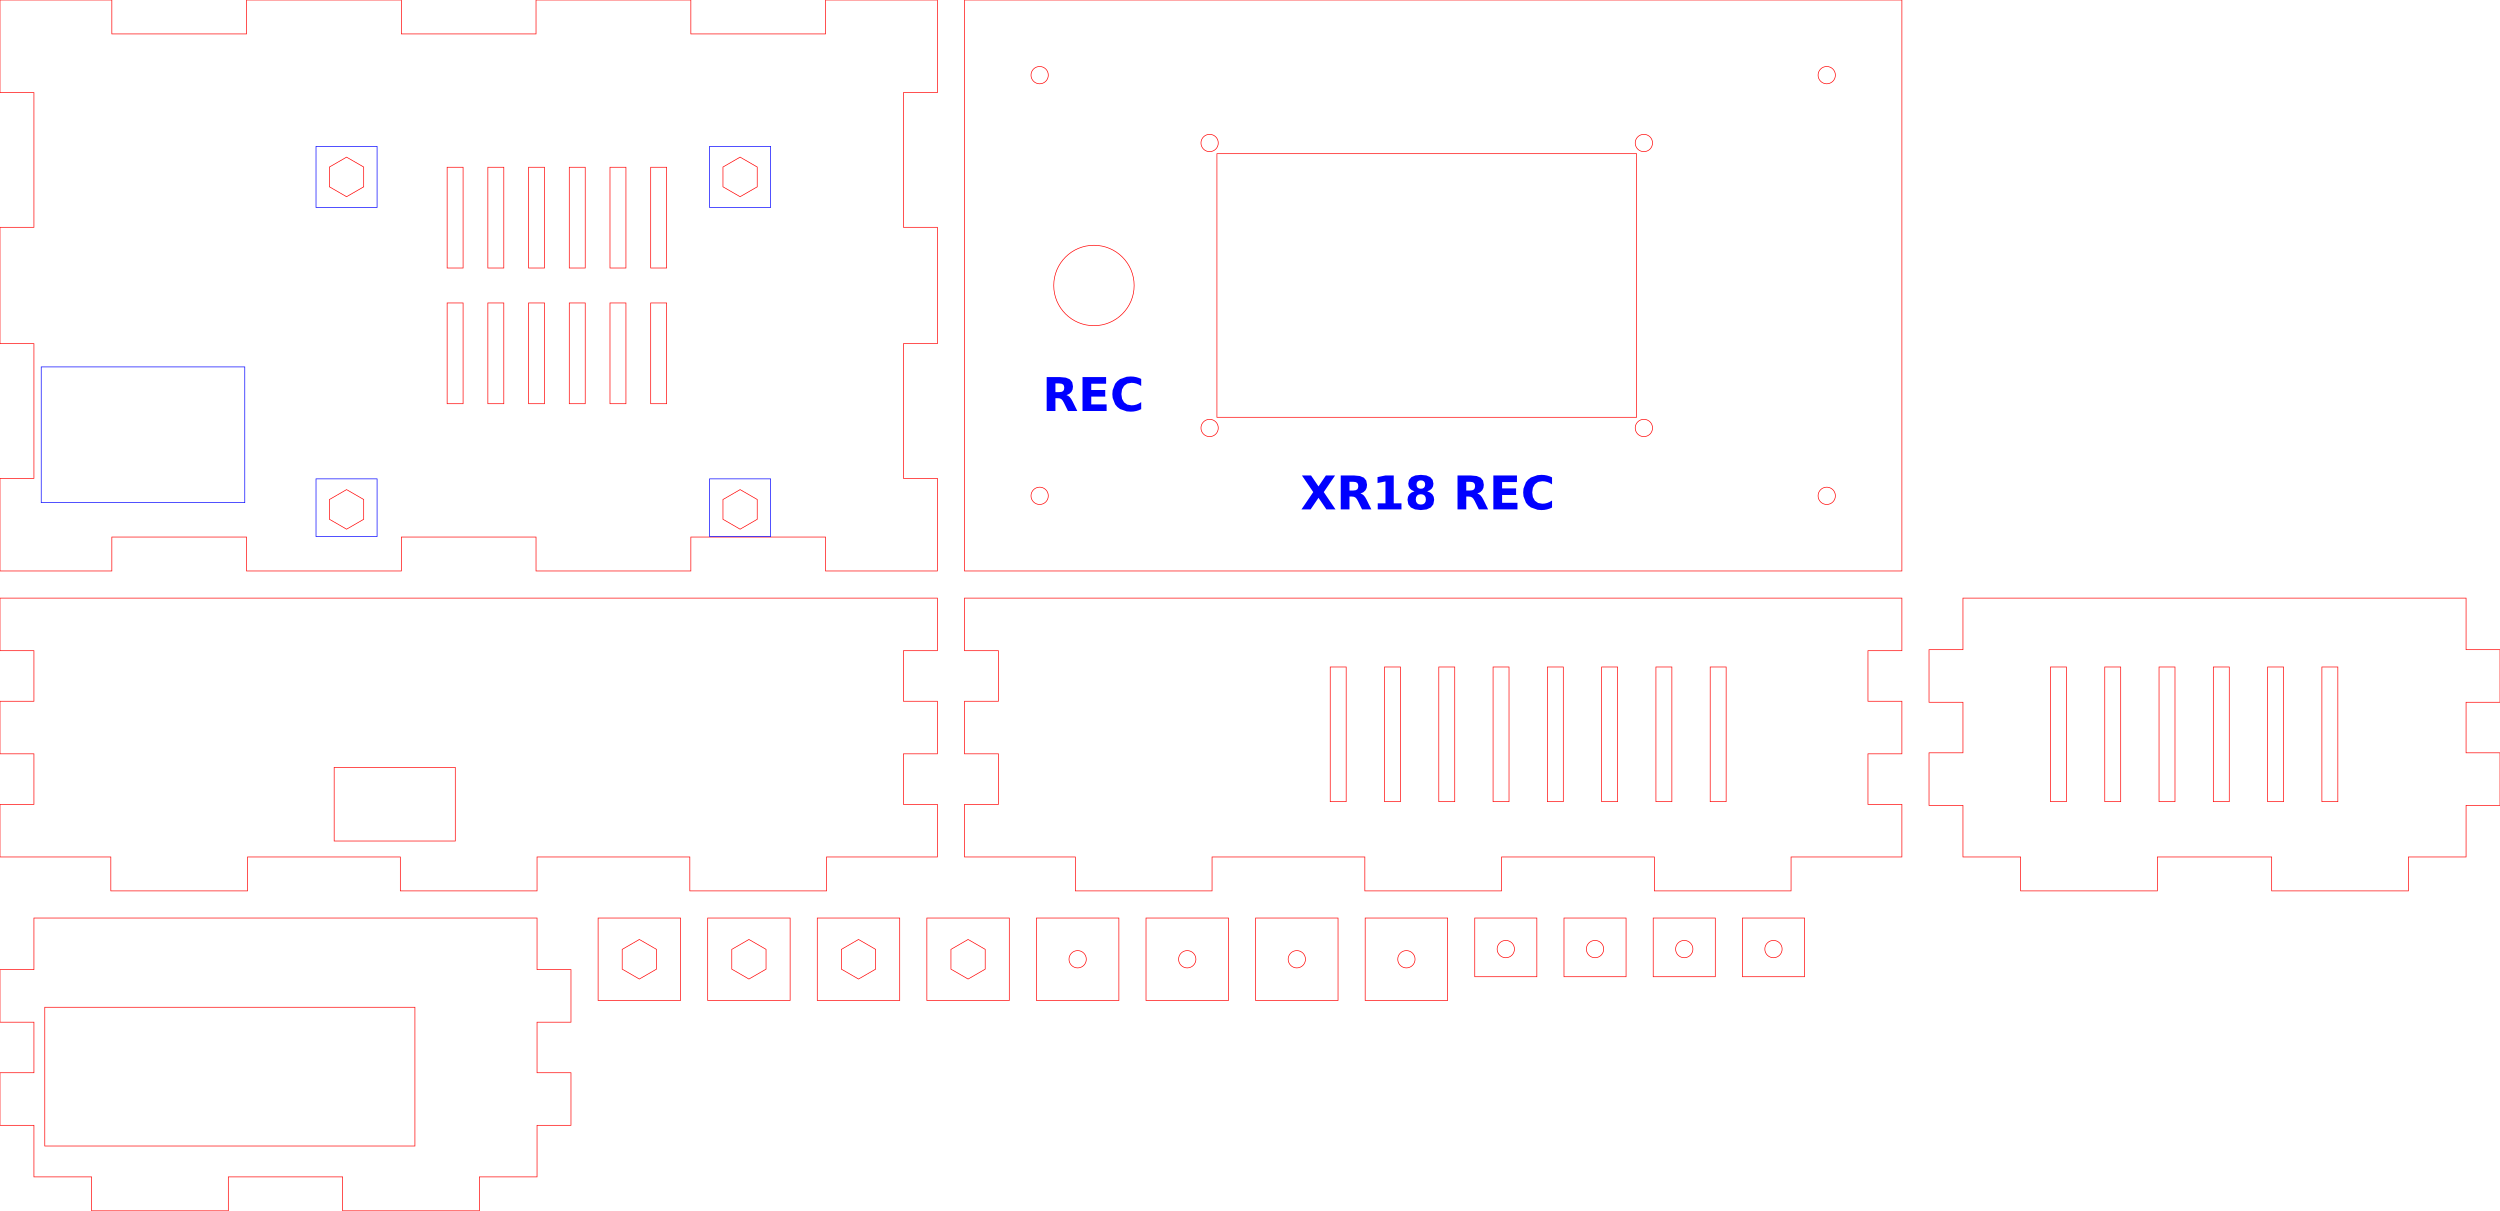
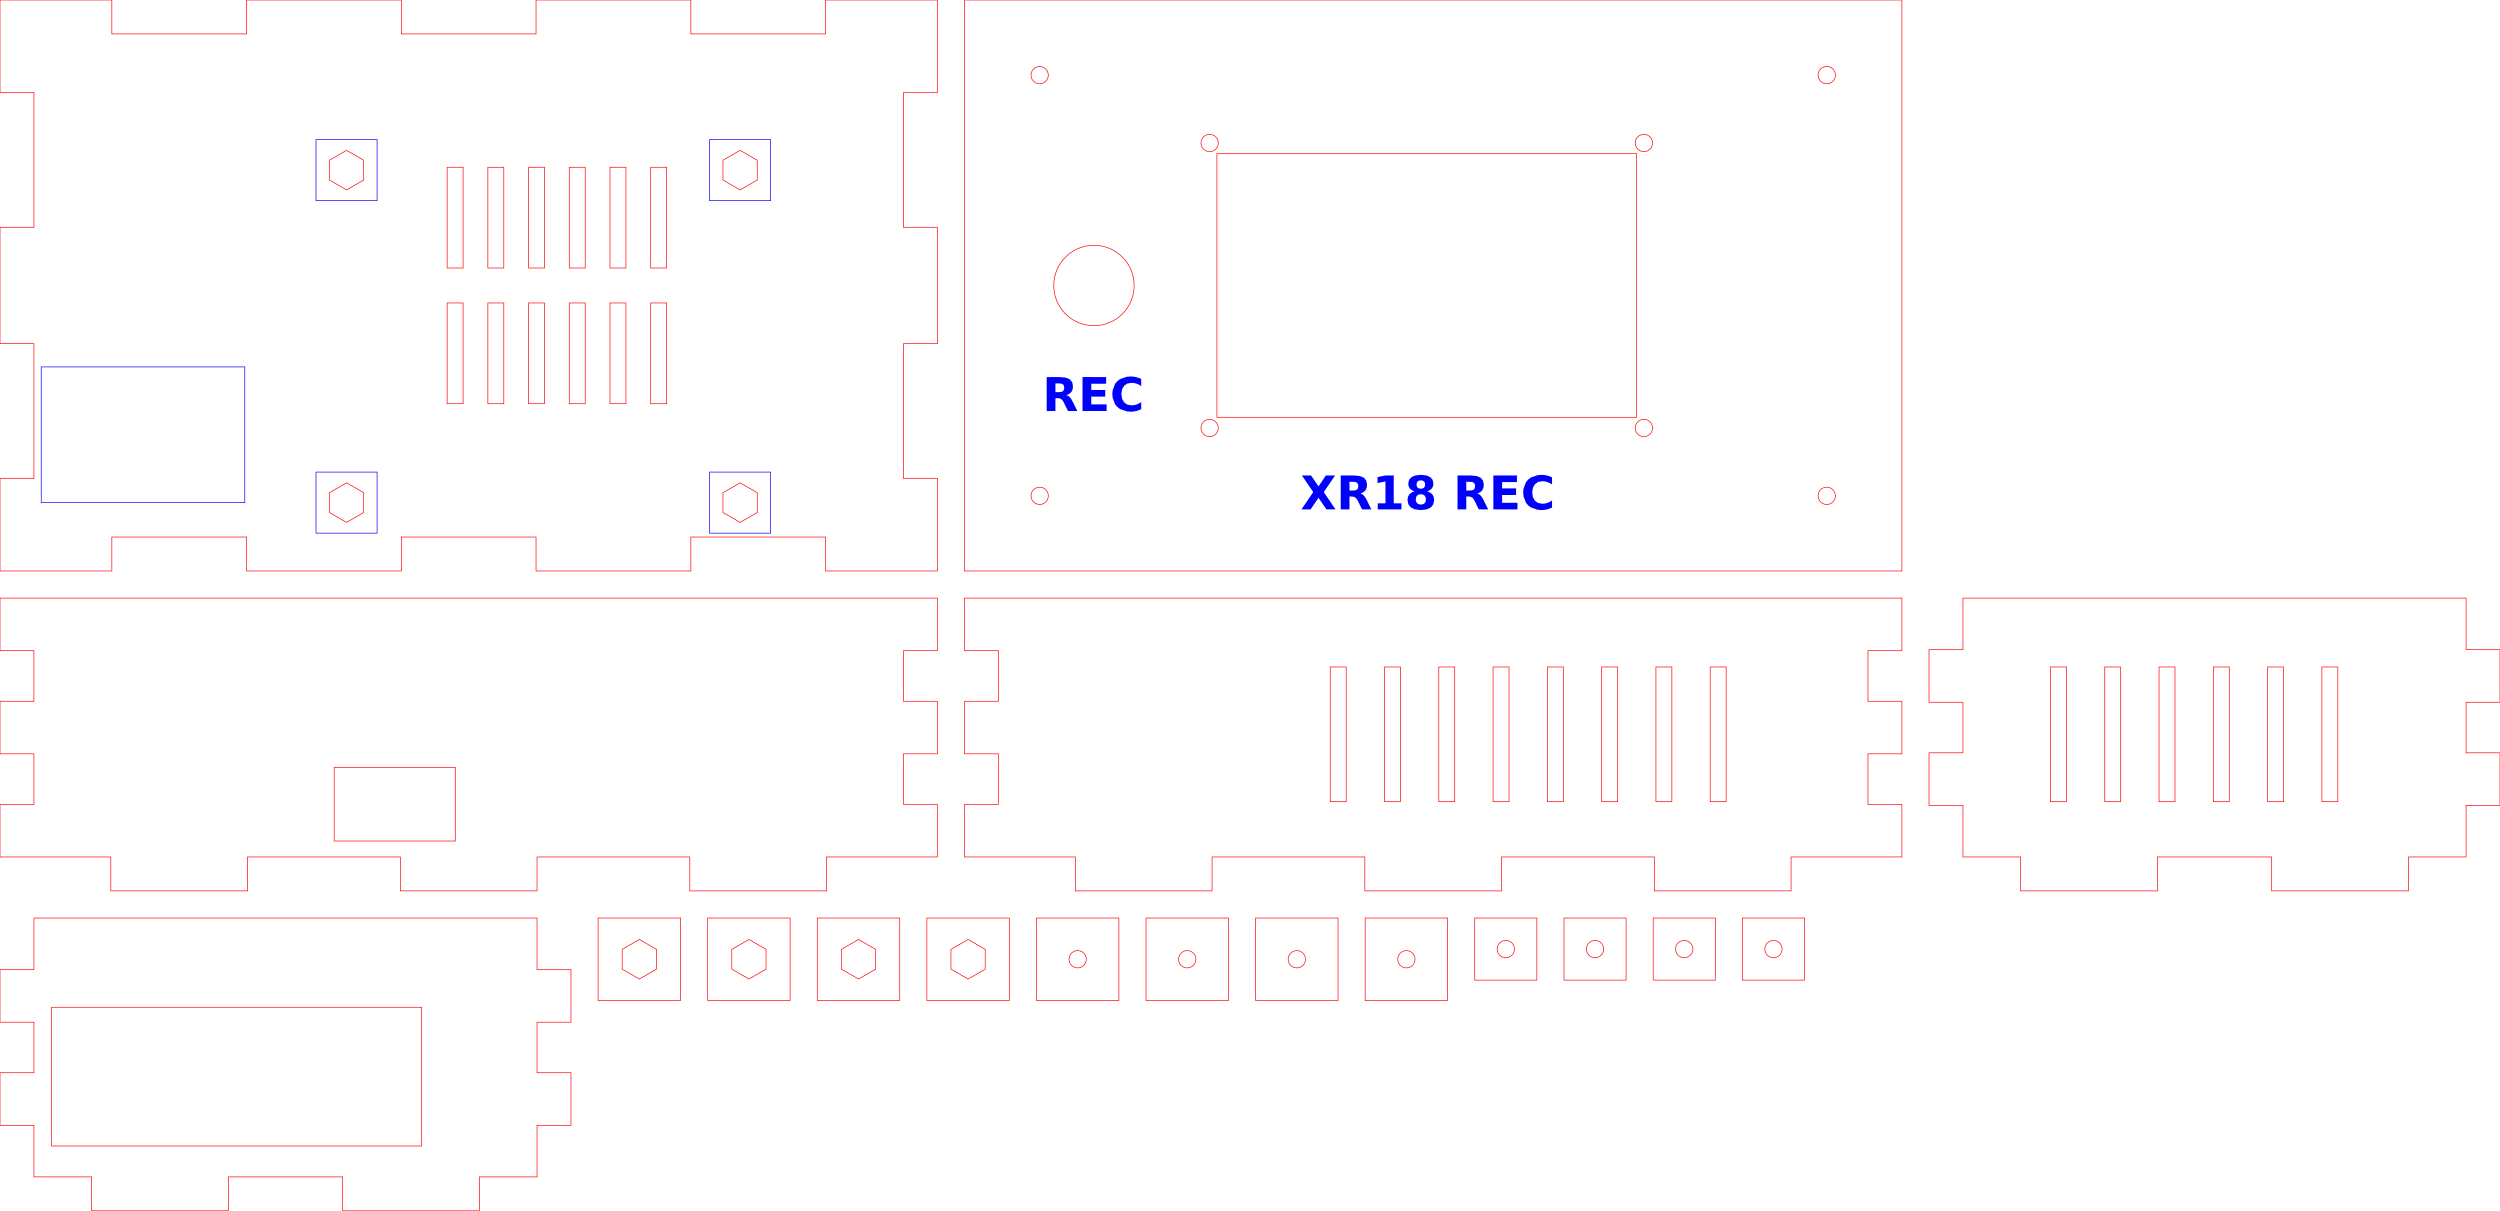
<svg xmlns="http://www.w3.org/2000/svg" width="368.45mm" height="178.45mm" viewBox="0 0 368.45 178.45">
  <g id="fond" fill="none" stroke="#ff0000" stroke-width="0.1">
    <path d="M 0.000 84.150 L 16.483 84.150 L 16.483 79.150 L 36.333 79.150 L 36.333 84.150 L 59.150 84.150 L 59.150 79.150 L 79.000 79.150 L 79.000 84.150 L 101.817 84.150 L 101.817 79.150 L 121.667 79.150 L 121.667 84.150 L 138.150 84.150 L 138.150 70.500 L 133.150 70.500 L 133.150 50.650 L 138.150 50.650 L 138.150 33.500 L 133.150 33.500 L 133.150 13.650 L 138.150 13.650 L 138.150 0.000 L 121.667 0.000 L 121.667 5.000 L 101.817 5.000 L 101.817 0.000 L 79.000 0.000 L 79.000 5.000 L 59.150 5.000 L 59.150 0.000 L 36.333 0.000 L 36.333 5.000 L 16.483 5.000 L 16.483 0.000 L 0.000 0.000 L 0.000 13.650 L 5.000 13.650 L 5.000 33.500 L 0.000 33.500 L 0.000 50.650 L 5.000 50.650 L 5.000 70.500 L 0.000 70.500 Z" />
-     <path d="M 51.075 72.159 L 48.550 73.617 L 48.550 76.533 L 51.075 77.991 L 53.600 76.533 L 53.600 73.617 Z" />
-     <path d="M 109.075 72.159 L 106.550 73.617 L 106.550 76.533 L 109.075 77.991 L 111.600 76.533 L 111.600 73.617 Z" />
-     <path d="M 51.075 23.159 L 48.550 24.617 L 48.550 27.533 L 51.075 28.991 L 53.600 27.533 L 53.600 24.617 Z" />
-     <path d="M 109.075 23.159 L 106.550 24.617 L 106.550 27.533 L 109.075 28.991 L 111.600 27.533 L 111.600 24.617 Z" />
+     <path d="M 51.075 71.159 L 48.550 72.617 L 48.550 75.533 L 51.075 76.991 L 53.600 75.533 L 53.600 72.617 Z" />
+     <path d="M 109.075 71.159 L 106.550 72.617 L 106.550 75.533 L 109.075 76.991 L 111.600 75.533 L 111.600 72.617 Z" />
+     <path d="M 51.075 22.159 L 48.550 23.617 L 48.550 26.533 L 51.075 27.991 L 53.600 26.533 L 53.600 23.617 Z" />
+     <path d="M 109.075 22.159 L 106.550 23.617 L 106.550 26.533 L 109.075 27.991 L 111.600 26.533 L 111.600 23.617 Z" />
    <path d="M 65.900 59.500 L 68.250 59.500 L 68.250 44.650 L 65.900 44.650 Z" />
    <path d="M 65.900 39.500 L 68.250 39.500 L 68.250 24.650 L 65.900 24.650 Z" />
    <path d="M 71.900 59.500 L 74.250 59.500 L 74.250 44.650 L 71.900 44.650 Z" />
    <path d="M 71.900 39.500 L 74.250 39.500 L 74.250 24.650 L 71.900 24.650 Z" />
    <path d="M 77.900 59.500 L 80.250 59.500 L 80.250 44.650 L 77.900 44.650 Z" />
    <path d="M 77.900 39.500 L 80.250 39.500 L 80.250 24.650 L 77.900 24.650 Z" />
    <path d="M 83.900 59.500 L 86.250 59.500 L 86.250 44.650 L 83.900 44.650 Z" />
    <path d="M 83.900 39.500 L 86.250 39.500 L 86.250 24.650 L 83.900 24.650 Z" />
    <path d="M 89.900 59.500 L 92.250 59.500 L 92.250 44.650 L 89.900 44.650 Z" />
    <path d="M 89.900 39.500 L 92.250 39.500 L 92.250 24.650 L 89.900 24.650 Z" />
    <path d="M 95.900 59.500 L 98.250 59.500 L 98.250 44.650 L 95.900 44.650 Z" />
    <path d="M 95.900 39.500 L 98.250 39.500 L 98.250 24.650 L 95.900 24.650 Z" />
    <path stroke="#0000ff" d="M 6.075 74.075 L 36.075 74.075 L 36.075 54.075 L 6.075 54.075 Z" />
-     <path stroke="#0000ff" d="M 46.575 79.075 L 55.575 79.075 L 55.575 70.575 L 46.575 70.575 Z" />
-     <path stroke="#0000ff" d="M 104.575 79.075 L 113.575 79.075 L 113.575 70.575 L 104.575 70.575 Z" />
-     <path stroke="#0000ff" d="M 46.575 30.575 L 55.575 30.575 L 55.575 21.575 L 46.575 21.575 Z" />
-     <path stroke="#0000ff" d="M 104.575 30.575 L 113.575 30.575 L 113.575 21.575 L 104.575 21.575 Z" />
+     <path stroke="#0000ff" d="M 46.575 78.575 L 55.575 78.575 L 55.575 69.575 L 46.575 69.575 Z" />
+     <path stroke="#0000ff" d="M 104.575 78.575 L 113.575 78.575 L 113.575 69.575 L 104.575 69.575 Z" />
+     <path stroke="#0000ff" d="M 46.575 29.575 L 55.575 29.575 L 55.575 20.575 L 46.575 20.575 Z" />
+     <path stroke="#0000ff" d="M 104.575 29.575 L 113.575 29.575 L 113.575 20.575 L 104.575 20.575 Z" />
  </g>
  <g id="couvercle" fill="none" stroke="#ff0000" stroke-width="0.1">
    <path d="M 142.150 84.150 L 280.300 84.150 L 280.300 0.000 L 142.150 0.000 Z" />
    <circle cx="153.225" cy="73.075" r="1.275" />
    <circle cx="153.225" cy="11.075" r="1.275" />
    <circle cx="269.225" cy="73.075" r="1.275" />
    <circle cx="269.225" cy="11.075" r="1.275" />
    <circle cx="161.225" cy="42.075" r="5.925" />
    <path d="M 179.350 61.500 L 241.200 61.500 L 241.200 22.650 L 179.350 22.650 Z" />
    <circle cx="178.275" cy="63.075" r="1.275" />
    <circle cx="178.275" cy="21.075" r="1.275" />
    <circle cx="242.275" cy="63.075" r="1.275" />
    <circle cx="242.275" cy="21.075" r="1.275" />
    <path fill="#0000ff" stroke="none" fill-rule="evenodd" d="M 156.091 57.792 L 156.439 57.755 L 156.672 57.642 L 156.804 57.442 L 156.848 57.146 L 156.804 56.853 L 156.672 56.657 L 156.439 56.546 L 156.091 56.509 L 155.549 56.509 L 155.549 57.792 L 156.091 57.792 Z M 155.549 58.683 L 155.549 60.575 L 154.260 60.575 L 154.260 55.575 L 156.228 55.575 L 157.084 55.658 L 157.676 55.907 L 158.022 56.335 L 158.137 56.955 L 158.077 57.406 L 157.897 57.769 L 157.597 58.045 L 157.175 58.238 L 157.426 58.336 L 157.649 58.511 L 157.860 58.778 L 158.073 59.155 L 158.773 60.575 L 157.401 60.575 L 156.791 59.333 L 156.605 59.017 L 156.417 58.821 L 156.197 58.717 L 155.913 58.683 L 155.549 58.683 Z M 159.541 55.575 L 163.019 55.575 L 163.019 56.550 L 160.830 56.550 L 160.830 57.480 L 162.889 57.480 L 162.889 58.455 L 160.830 58.455 L 160.830 59.601 L 163.093 59.601 L 163.093 60.575 L 159.541 60.575 L 159.541 55.575 Z M 168.190 60.301 L 167.827 60.462 L 167.450 60.578 L 167.057 60.649 L 166.646 60.673 L 166.054 60.629 L 165.064 60.280 L 164.667 59.974 L 164.348 59.593 L 163.983 58.647 L 163.937 58.080 L 163.983 57.512 L 164.348 56.564 L 164.667 56.184 L 165.064 55.878 L 166.054 55.529 L 166.646 55.485 L 167.057 55.509 L 167.450 55.579 L 167.827 55.695 L 168.190 55.857 L 168.190 56.891 L 167.834 56.679 L 167.483 56.533 L 167.126 56.448 L 166.750 56.419 L 166.134 56.530 L 165.665 56.862 L 165.369 57.387 L 165.270 58.080 L 165.369 58.771 L 165.665 59.297 L 166.134 59.628 L 166.750 59.738 L 167.126 59.710 L 167.483 59.625 L 167.834 59.477 L 168.190 59.266 L 168.190 60.301 Z M 195.096 72.524 L 196.829 75.075 L 195.487 75.075 L 194.319 73.367 L 193.159 75.075 L 191.810 75.075 L 193.545 72.524 L 191.877 70.075 L 193.224 70.075 L 194.319 71.686 L 195.410 70.075 L 196.763 70.075 L 195.096 72.524 Z M 199.428 72.292 L 199.776 72.255 L 200.009 72.142 L 200.141 71.942 L 200.185 71.646 L 200.141 71.353 L 200.009 71.157 L 199.776 71.046 L 199.428 71.009 L 198.886 71.009 L 198.886 72.292 L 199.428 72.292 Z M 198.886 73.183 L 198.886 75.075 L 197.597 75.075 L 197.597 70.075 L 199.566 70.075 L 200.421 70.158 L 201.013 70.407 L 201.359 70.835 L 201.474 71.455 L 201.414 71.906 L 201.234 72.269 L 200.934 72.545 L 200.513 72.738 L 200.764 72.836 L 200.986 73.011 L 201.198 73.278 L 201.411 73.655 L 202.111 75.075 L 200.738 75.075 L 200.128 73.833 L 199.942 73.517 L 199.754 73.321 L 199.534 73.217 L 199.251 73.183 L 198.886 73.183 Z M 203.052 74.185 L 204.191 74.185 L 204.191 70.953 L 203.022 71.194 L 203.022 70.316 L 204.183 70.075 L 205.409 70.075 L 205.409 74.185 L 206.548 74.185 L 206.548 75.075 L 203.052 75.075 L 203.052 74.185 Z M 209.407 72.838 L 209.088 72.887 L 208.851 73.036 L 208.706 73.276 L 208.657 73.602 L 208.706 73.927 L 208.851 74.166 L 209.088 74.313 L 209.407 74.361 L 209.724 74.313 L 209.957 74.166 L 210.100 73.927 L 210.148 73.602 L 210.100 73.274 L 209.957 73.034 L 209.724 72.887 L 209.407 72.838 Z M 208.466 72.413 L 208.067 72.239 L 207.779 71.991 L 207.607 71.671 L 207.549 71.281 L 207.667 70.724 L 208.021 70.317 L 208.604 70.068 L 209.407 69.985 L 210.206 70.067 L 210.786 70.315 L 211.141 70.721 L 211.259 71.281 L 211.201 71.671 L 211.026 71.991 L 210.738 72.239 L 210.338 72.413 L 210.785 72.598 L 211.107 72.870 L 211.301 73.227 L 211.366 73.668 L 211.243 74.321 L 210.872 74.792 L 210.259 75.077 L 209.407 75.173 L 208.552 75.077 L 207.936 74.792 L 207.563 74.321 L 207.439 73.668 L 207.504 73.227 L 207.698 72.870 L 208.020 72.598 L 208.466 72.413 Z M 208.767 71.411 L 208.809 71.675 L 208.934 71.870 L 209.135 71.990 L 209.407 72.031 L 209.674 71.990 L 209.872 71.870 L 209.996 71.675 L 210.037 71.411 L 209.996 71.148 L 209.872 70.955 L 209.674 70.835 L 209.407 70.795 L 209.135 70.835 L 208.934 70.956 L 208.809 71.150 L 208.767 71.411 Z M 216.641 72.292 L 216.988 72.255 L 217.221 72.142 L 217.353 71.942 L 217.397 71.646 L 217.353 71.353 L 217.221 71.157 L 216.988 71.046 L 216.641 71.009 L 216.098 71.009 L 216.098 72.292 L 216.641 72.292 Z M 216.098 73.183 L 216.098 75.075 L 214.809 75.075 L 214.809 70.075 L 216.778 70.075 L 217.634 70.158 L 218.226 70.407 L 218.571 70.835 L 218.686 71.455 L 218.626 71.906 L 218.446 72.269 L 218.147 72.545 L 217.725 72.738 L 217.976 72.836 L 218.199 73.011 L 218.410 73.278 L 218.623 73.655 L 219.323 75.075 L 217.950 75.075 L 217.340 73.833 L 217.155 73.517 L 216.966 73.321 L 216.746 73.217 L 216.463 73.183 L 216.098 73.183 Z M 220.090 70.075 L 223.569 70.075 L 223.569 71.050 L 221.379 71.050 L 221.379 71.980 L 223.439 71.980 L 223.439 72.955 L 221.379 72.955 L 221.379 74.101 L 223.643 74.101 L 223.643 75.075 L 220.090 75.075 L 220.090 70.075 Z M 228.740 74.801 L 228.377 74.962 L 227.999 75.078 L 227.606 75.149 L 227.196 75.173 L 226.603 75.129 L 225.614 74.780 L 225.217 74.474 L 224.897 74.093 L 224.532 73.147 L 224.487 72.580 L 224.532 72.012 L 224.897 71.064 L 225.217 70.684 L 225.614 70.378 L 226.603 70.029 L 227.196 69.985 L 227.606 70.009 L 227.999 70.079 L 228.377 70.195 L 228.740 70.357 L 228.740 71.391 L 228.384 71.179 L 228.033 71.033 L 227.675 70.948 L 227.300 70.919 L 226.683 71.030 L 226.214 71.362 L 225.918 71.887 L 225.820 72.580 L 225.918 73.271 L 226.214 73.797 L 226.683 74.128 L 227.300 74.238 L 227.675 74.210 L 228.033 74.125 L 228.384 73.977 L 228.740 73.766 L 228.740 74.801 Z" />
  </g>
  <g id="mur_avant" fill="none" stroke="#ff0000" stroke-width="0.1">
    <path d="M 0.000 126.300 L 16.333 126.300 L 16.333 131.300 L 36.483 131.300 L 36.483 126.300 L 59.000 126.300 L 59.000 131.300 L 79.150 131.300 L 79.150 126.300 L 101.667 126.300 L 101.667 131.300 L 121.817 131.300 L 121.817 126.300 L 138.150 126.300 L 138.150 118.550 L 133.150 118.550 L 133.150 111.100 L 138.150 111.100 L 138.150 103.350 L 133.150 103.350 L 133.150 95.900 L 138.150 95.900 L 138.150 88.150 L 0.000 88.150 L 0.000 95.900 L 5.000 95.900 L 5.000 103.350 L 0.000 103.350 L 0.000 111.100 L 5.000 111.100 L 5.000 118.550 L 0.000 118.550 Z" />
    <path d="M 49.250 123.950 L 67.100 123.950 L 67.100 113.100 L 49.250 113.100 Z" />
  </g>
  <g id="mur_arriere" fill="none" stroke="#ff0000" stroke-width="0.1">
    <path d="M 142.150 126.300 L 158.483 126.300 L 158.483 131.300 L 178.633 131.300 L 178.633 126.300 L 201.150 126.300 L 201.150 131.300 L 221.300 131.300 L 221.300 126.300 L 243.817 126.300 L 243.817 131.300 L 263.967 131.300 L 263.967 126.300 L 280.300 126.300 L 280.300 118.550 L 275.300 118.550 L 275.300 111.100 L 280.300 111.100 L 280.300 103.350 L 275.300 103.350 L 275.300 95.900 L 280.300 95.900 L 280.300 88.150 L 142.150 88.150 L 142.150 95.900 L 147.150 95.900 L 147.150 103.350 L 142.150 103.350 L 142.150 111.100 L 147.150 111.100 L 147.150 118.550 L 142.150 118.550 Z" />
    <path d="M 196.050 118.150 L 198.400 118.150 L 198.400 98.300 L 196.050 98.300 Z" />
    <path d="M 204.050 118.150 L 206.400 118.150 L 206.400 98.300 L 204.050 98.300 Z" />
    <path d="M 212.050 118.150 L 214.400 118.150 L 214.400 98.300 L 212.050 98.300 Z" />
    <path d="M 220.050 118.150 L 222.400 118.150 L 222.400 98.300 L 220.050 98.300 Z" />
    <path d="M 228.050 118.150 L 230.400 118.150 L 230.400 98.300 L 228.050 98.300 Z" />
    <path d="M 236.050 118.150 L 238.400 118.150 L 238.400 98.300 L 236.050 98.300 Z" />
    <path d="M 244.050 118.150 L 246.400 118.150 L 246.400 98.300 L 244.050 98.300 Z" />
    <path d="M 252.050 118.150 L 254.400 118.150 L 254.400 98.300 L 252.050 98.300 Z" />
  </g>
  <g id="mur_gauche" fill="none" stroke="#ff0000" stroke-width="0.1">
    <path d="M 289.300 126.300 L 297.800 126.300 L 297.800 131.300 L 317.950 131.300 L 317.950 126.300 L 334.800 126.300 L 334.800 131.300 L 354.950 131.300 L 354.950 126.300 L 363.450 126.300 L 363.450 118.700 L 368.450 118.700 L 368.450 110.950 L 363.450 110.950 L 363.450 103.500 L 368.450 103.500 L 368.450 95.750 L 363.450 95.750 L 363.450 88.150 L 289.300 88.150 L 289.300 95.750 L 284.300 95.750 L 284.300 103.500 L 289.300 103.500 L 289.300 110.950 L 284.300 110.950 L 284.300 118.700 L 289.300 118.700 Z" />
    <path d="M 302.200 118.150 L 304.550 118.150 L 304.550 98.300 L 302.200 98.300 Z" />
    <path d="M 310.200 118.150 L 312.550 118.150 L 312.550 98.300 L 310.200 98.300 Z" />
    <path d="M 318.200 118.150 L 320.550 118.150 L 320.550 98.300 L 318.200 98.300 Z" />
    <path d="M 326.200 118.150 L 328.550 118.150 L 328.550 98.300 L 326.200 98.300 Z" />
    <path d="M 334.200 118.150 L 336.550 118.150 L 336.550 98.300 L 334.200 98.300 Z" />
    <path d="M 342.200 118.150 L 344.550 118.150 L 344.550 98.300 L 342.200 98.300 Z" />
  </g>
  <g id="mur_droit" fill="none" stroke="#ff0000" stroke-width="0.1">
    <path d="M 5.000 173.450 L 13.500 173.450 L 13.500 178.450 L 33.650 178.450 L 33.650 173.450 L 50.500 173.450 L 50.500 178.450 L 70.650 178.450 L 70.650 173.450 L 79.150 173.450 L 79.150 165.850 L 84.150 165.850 L 84.150 158.100 L 79.150 158.100 L 79.150 150.650 L 84.150 150.650 L 84.150 142.900 L 79.150 142.900 L 79.150 135.300 L 5.000 135.300 L 5.000 142.900 L 0.000 142.900 L 0.000 150.650 L 5.000 150.650 L 5.000 158.100 L 0.000 158.100 L 0.000 165.850 L 5.000 165.850 Z" />
-     <path d="M 6.600 168.900 L 61.150 168.900 L 61.150 148.450 L 6.600 148.450 Z" />
+     <path d="M 7.600 168.900 L 62.150 168.900 L 62.150 148.450 L 7.600 148.450 Z" />
  </g>
  <g id="plot_ecrou_1" fill="none" stroke="#ff0000" stroke-width="0.1">
    <path d="M 88.150 147.450 L 100.300 147.450 L 100.300 135.300 L 88.150 135.300 Z" />
    <path d="M 94.225 138.459 L 91.700 139.917 L 91.700 142.833 L 94.225 144.291 L 96.750 142.833 L 96.750 139.917 Z" />
  </g>
  <g id="plot_ecrou_2" fill="none" stroke="#ff0000" stroke-width="0.1">
    <path d="M 104.300 147.450 L 116.450 147.450 L 116.450 135.300 L 104.300 135.300 Z" />
    <path d="M 110.375 138.459 L 107.850 139.917 L 107.850 142.833 L 110.375 144.291 L 112.900 142.833 L 112.900 139.917 Z" />
  </g>
  <g id="plot_ecrou_3" fill="none" stroke="#ff0000" stroke-width="0.1">
    <path d="M 120.450 147.450 L 132.600 147.450 L 132.600 135.300 L 120.450 135.300 Z" />
    <path d="M 126.525 138.459 L 124.000 139.917 L 124.000 142.833 L 126.525 144.291 L 129.050 142.833 L 129.050 139.917 Z" />
  </g>
  <g id="plot_ecrou_4" fill="none" stroke="#ff0000" stroke-width="0.1">
    <path d="M 136.600 147.450 L 148.750 147.450 L 148.750 135.300 L 136.600 135.300 Z" />
    <path d="M 142.675 138.459 L 140.150 139.917 L 140.150 142.833 L 142.675 144.291 L 145.200 142.833 L 145.200 139.917 Z" />
  </g>
  <g id="plot_fond_1" fill="none" stroke="#ff0000" stroke-width="0.1">
    <path d="M 152.750 147.450 L 164.900 147.450 L 164.900 135.300 L 152.750 135.300 Z" />
    <circle cx="158.825" cy="141.375" r="1.275" />
  </g>
  <g id="plot_fond_2" fill="none" stroke="#ff0000" stroke-width="0.1">
    <path d="M 168.900 147.450 L 181.050 147.450 L 181.050 135.300 L 168.900 135.300 Z" />
    <circle cx="174.975" cy="141.375" r="1.275" />
  </g>
  <g id="plot_fond_3" fill="none" stroke="#ff0000" stroke-width="0.1">
    <path d="M 185.050 147.450 L 197.200 147.450 L 197.200 135.300 L 185.050 135.300 Z" />
    <circle cx="191.125" cy="141.375" r="1.275" />
  </g>
  <g id="plot_fond_4" fill="none" stroke="#ff0000" stroke-width="0.1">
    <path d="M 201.200 147.450 L 213.350 147.450 L 213.350 135.300 L 201.200 135.300 Z" />
    <circle cx="207.275" cy="141.375" r="1.275" />
  </g>
  <g id="pilier_pi_1" fill="none" stroke="#ff0000" stroke-width="0.1">
-     <path d="M 217.350 143.950 L 226.500 143.950 L 226.500 135.300 L 217.350 135.300 Z" />
+     <path d="M 217.350 144.450 L 226.500 144.450 L 226.500 135.300 L 217.350 135.300 Z" />
    <circle cx="221.925" cy="139.875" r="1.275" />
  </g>
  <g id="pilier_pi_2" fill="none" stroke="#ff0000" stroke-width="0.1">
-     <path d="M 230.500 143.950 L 239.650 143.950 L 239.650 135.300 L 230.500 135.300 Z" />
+     <path d="M 230.500 144.450 L 239.650 144.450 L 239.650 135.300 L 230.500 135.300 Z" />
    <circle cx="235.075" cy="139.875" r="1.275" />
  </g>
  <g id="pilier_pi_3" fill="none" stroke="#ff0000" stroke-width="0.1">
-     <path d="M 243.650 143.950 L 252.800 143.950 L 252.800 135.300 L 243.650 135.300 Z" />
+     <path d="M 243.650 144.450 L 252.800 144.450 L 252.800 135.300 L 243.650 135.300 Z" />
    <circle cx="248.225" cy="139.875" r="1.275" />
  </g>
  <g id="pilier_pi_4" fill="none" stroke="#ff0000" stroke-width="0.1">
-     <path d="M 256.800 143.950 L 265.950 143.950 L 265.950 135.300 L 256.800 135.300 Z" />
+     <path d="M 256.800 144.450 L 265.950 144.450 L 265.950 135.300 L 256.800 135.300 Z" />
    <circle cx="261.375" cy="139.875" r="1.275" />
  </g>
</svg>
